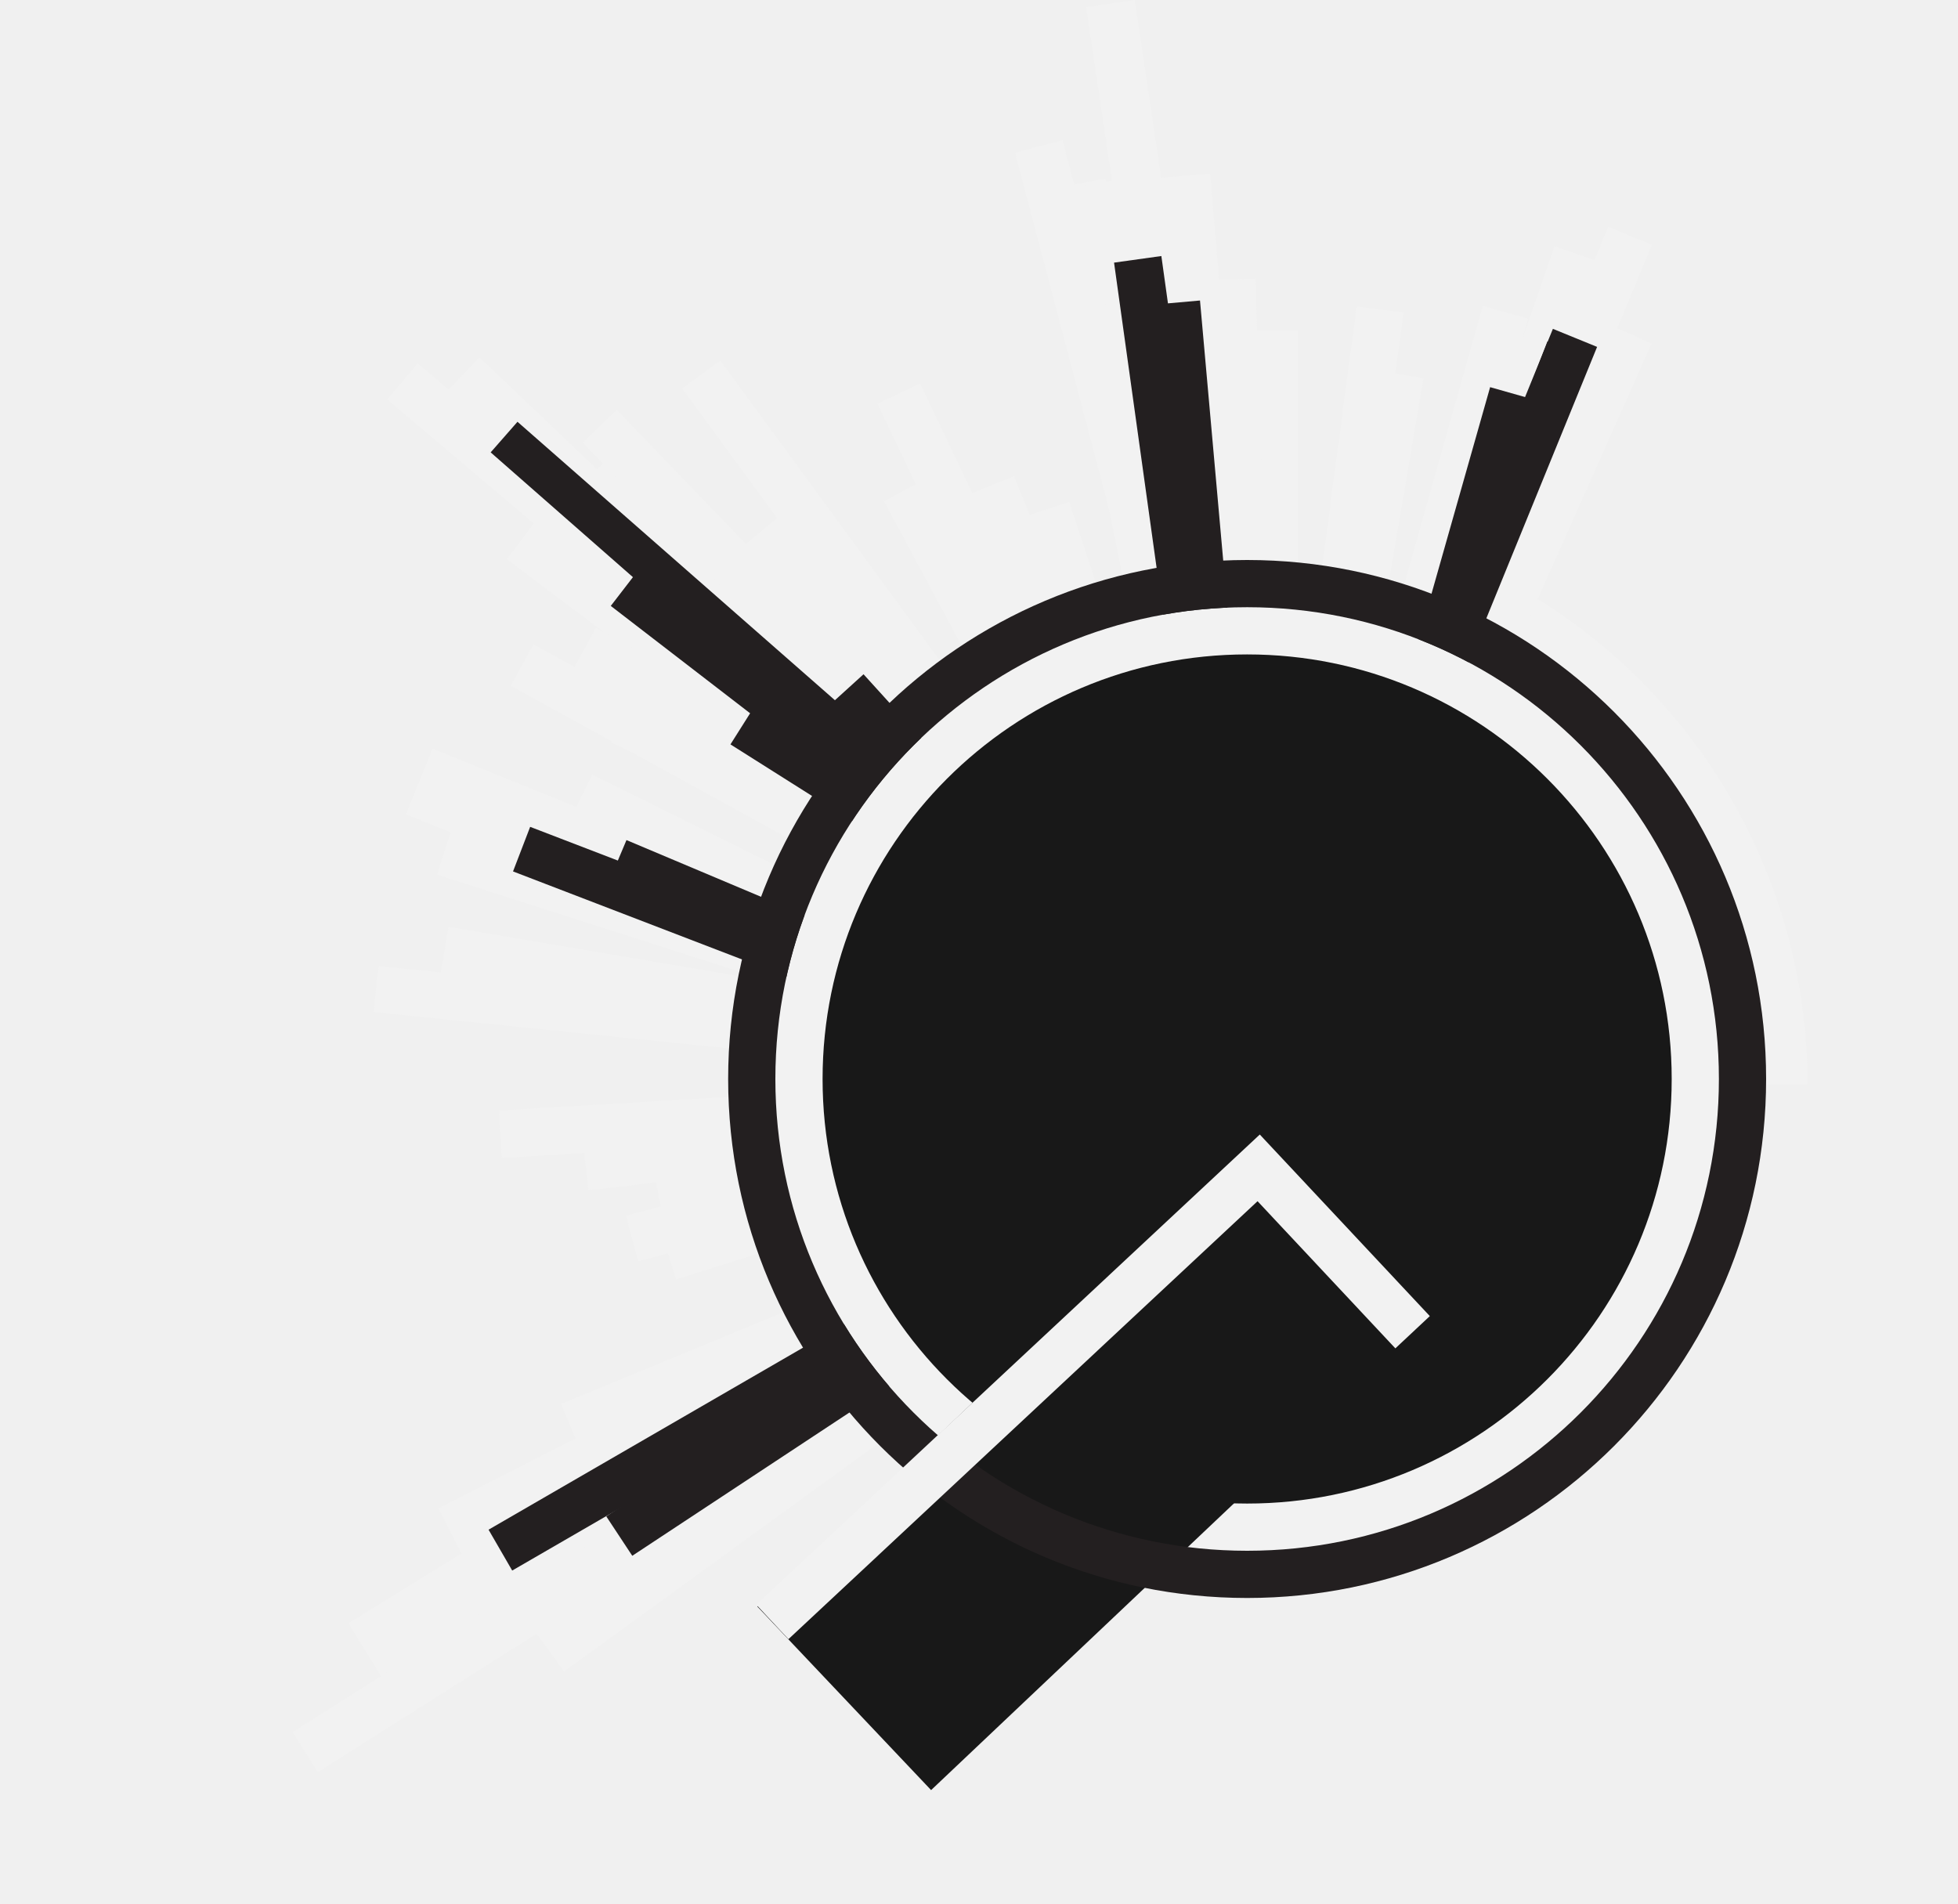
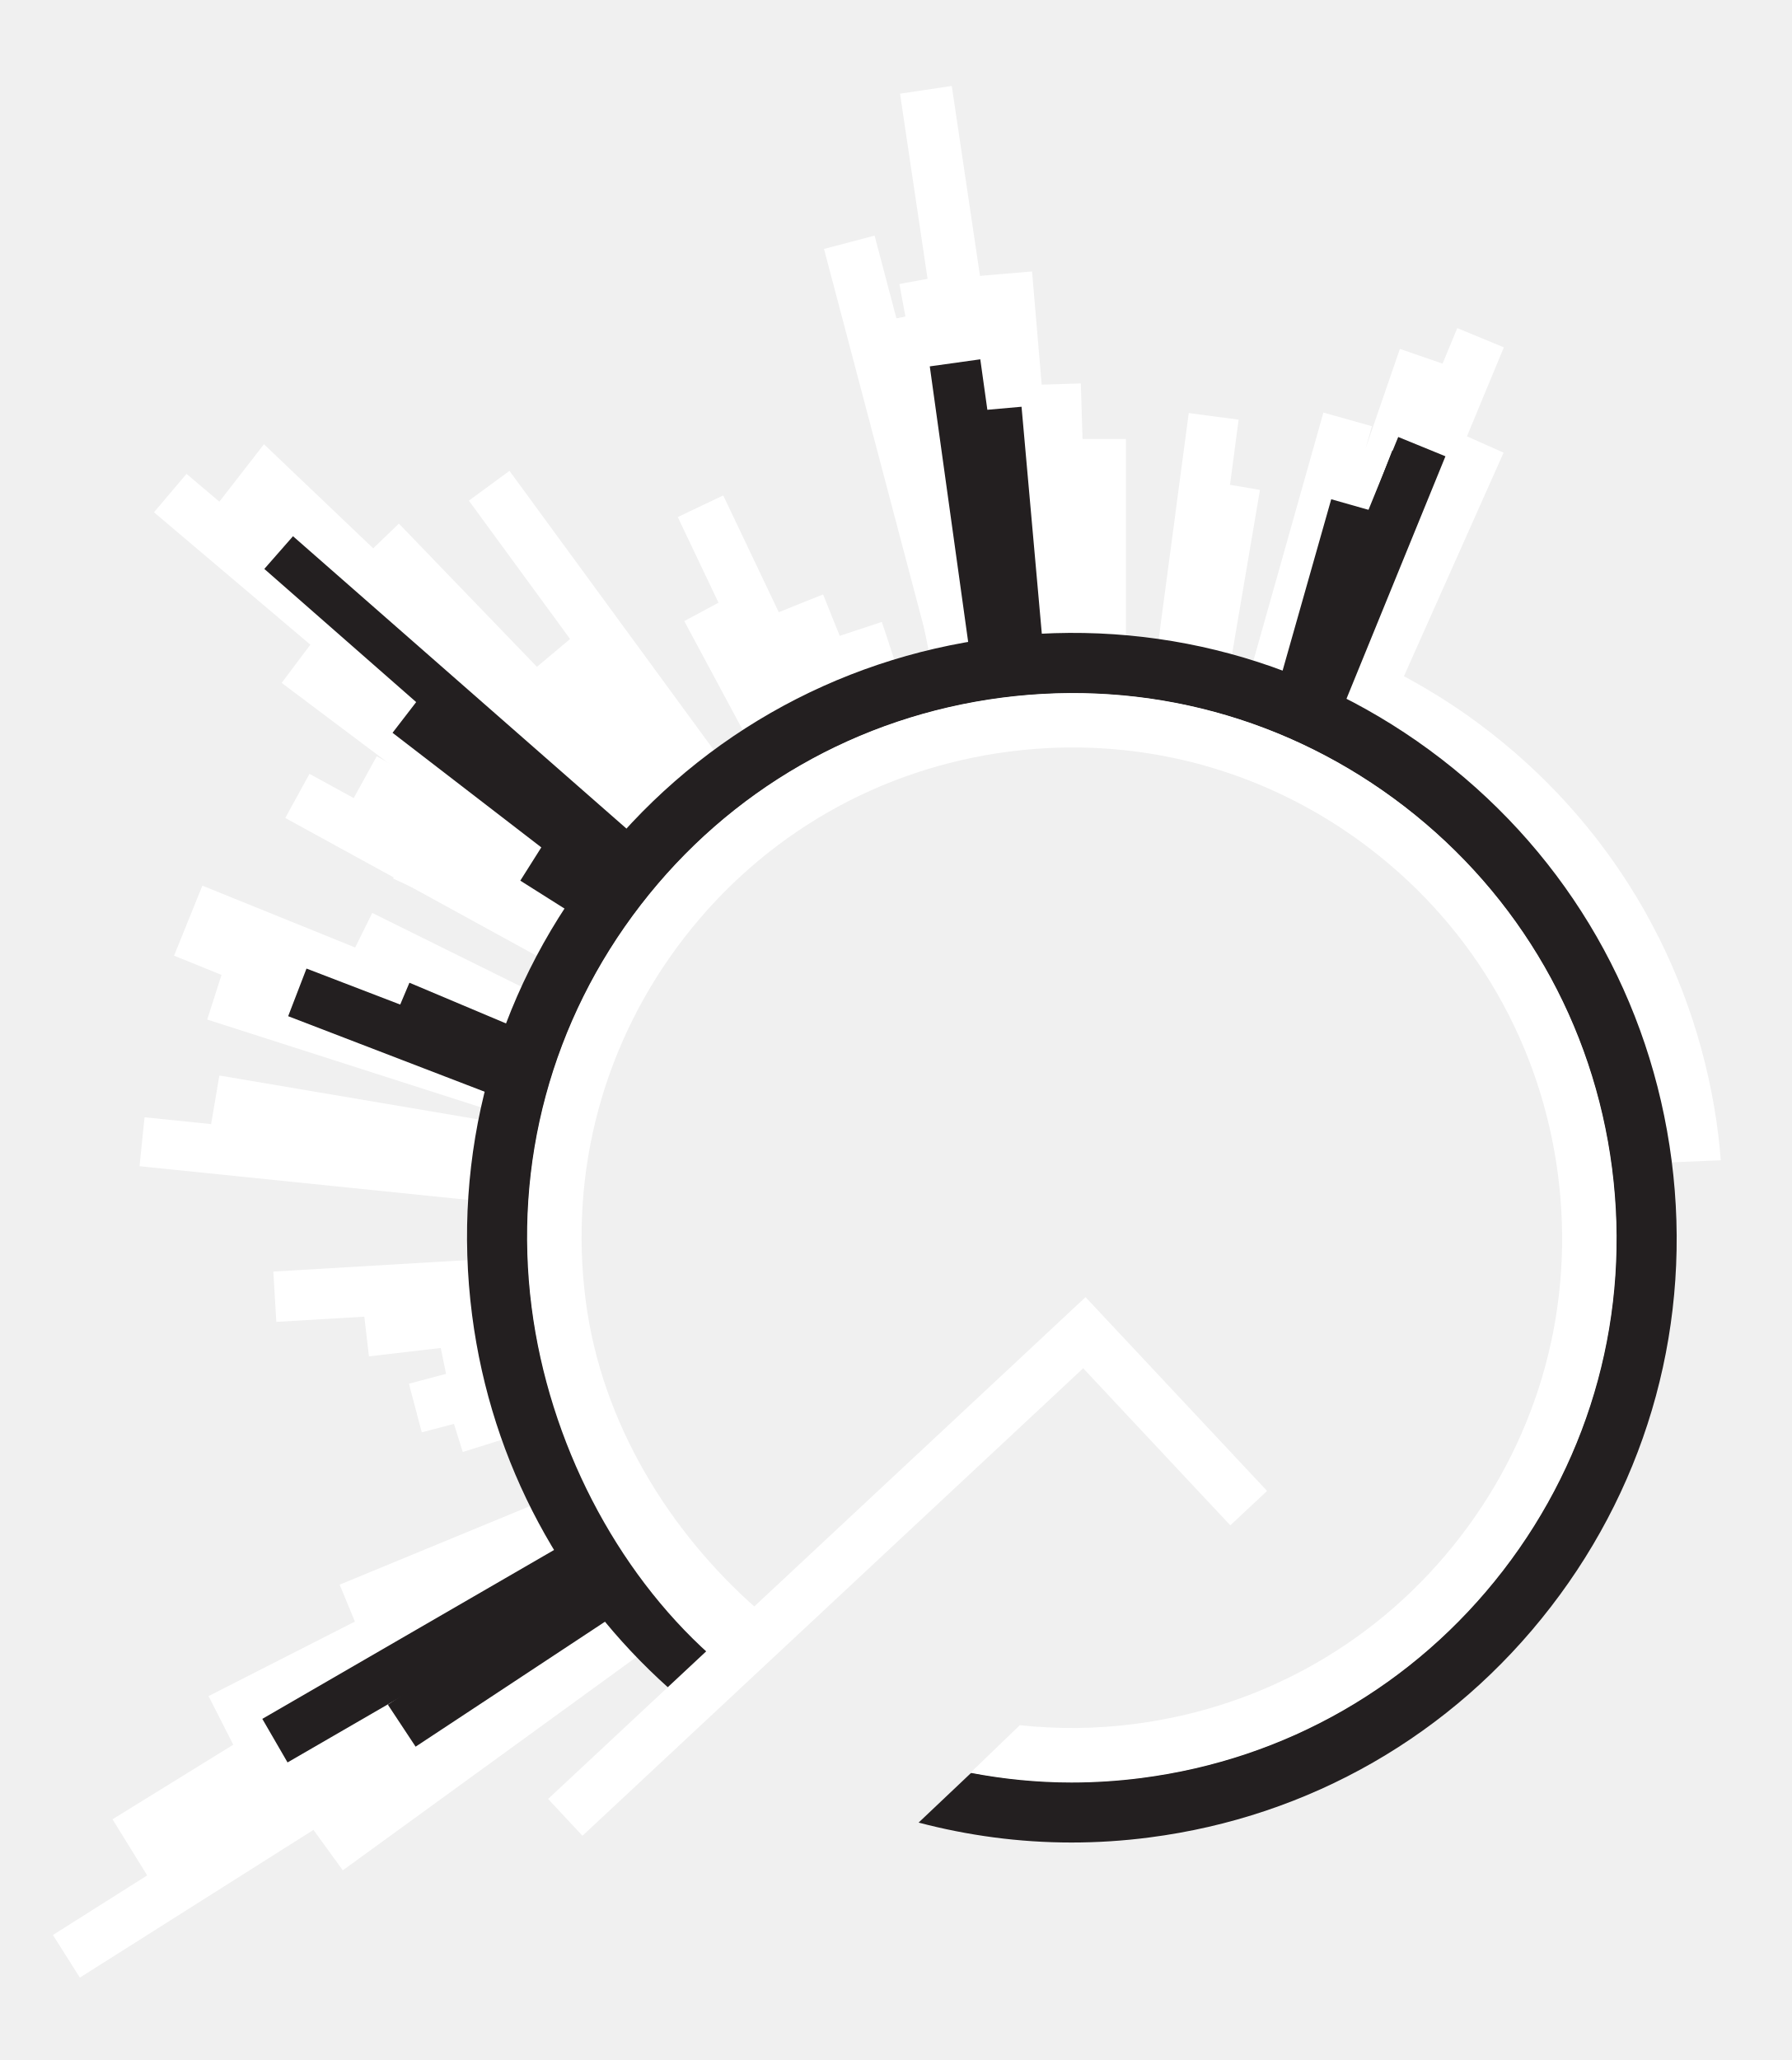
- <svg xmlns="http://www.w3.org/2000/svg" viewBox="0 0 180 175">
-   <defs>
-     <style>cls-10,.cls-11,.cls-12,.cls-13,.cls-6,.cls-7,.cls-8,.cls-9{fill:none;}.cls-10,.cls-11,.cls-13,.cls-14,.cls-6,.cls-8{stroke:#F2F2F2;}.cls-12,.cls-14,.cls-6{stroke-width:4.34px;}.cls-12,.cls-7,.cls-9{stroke:#231f20;}.cls-7{stroke-width:3.74px;}.cls-8{stroke-width:4.51px;}.cls-9{stroke-width:4.39px;}.cls-10{stroke-width:6.51px;}.cls-11{stroke-width:4.24px;}.cls-13{stroke-width:4.33px;}.cls-14,.cls-15{fill:#181818;}</style>
-   </defs>
-   <g id="Layer_2" data-name="Layer 2">
-     <g id="Layer_1-2" data-name="Layer 1">
-       <path class="cls-6" d="M164,99.68a50.36,50.36,0,0,0-26-44.07" />
-       <polyline class="cls-6" points="117.14 104.09 117.14 30.4 117.14 104.09 117.14 104.09 138.4 28.71 117.14 104.09 117.14 104.09 149.85 30.7 117.14 104.09 144.95 23.35 117.14 104.09 117.14 104.09" />
-       <line class="cls-6" x1="115.68" y1="104.09" x2="42.58" y2="34.42" />
-       <path class="cls-7" d="M115.63,105.49,144,32.06Z" />
-       <line class="cls-6" x1="115.68" y1="104.09" x2="113.25" y2="25.68" />
-       <line class="cls-6" x1="115.68" y1="104.09" x2="55.13" y2="42.91" />
-       <line class="cls-8" x1="115.68" y1="104.09" x2="98.93" y2="20.14" />
-       <polyline class="cls-6" points="116.64 105.49 126.87 28.45 116.64 105.49 128.72 34.42" />
-       <line class="cls-6" x1="115.68" y1="104.09" x2="149.85" y2="21.68" />
-       <line class="cls-9" x1="144.79" y1="31.06" x2="127.88" y2="72.5" />
-       <line class="cls-9" x1="139.1" y1="36.19" x2="129.88" y2="68.68" />
-       <line class="cls-8" x1="99.41" y1="16.84" x2="115.68" y2="103.09" />
-       <path class="cls-10" d="M92.78,93.84,53,74.13M92.78,93.84l-54.24-22m54.24,22L41.17,77.3" />
-       <path class="cls-11" d="M104.37,98.06,40.88,87.3m63.49,10.76-69.8-7.14" />
-       <path class="cls-10" d="M92.7,115.62,52.83,132.07M92.7,115.62,41.78,141.56M92.7,115.62,33.74,152" />
-       <path class="cls-6" d="M28.06,161.07l76.66-48.48L50.58,151.9" />
-       <path class="cls-6" d="M114,99,60.55,109.92M114,99,58.11,113.85M114,99l-52.5,16.54" />
-       <path class="cls-12" d="M88.76,117.75,46,142.5Z" />
-       <line class="cls-12" x1="56.93" y1="141.21" x2="92.35" y2="117.84" />
-       <path class="cls-6" d="M46,104.27l67.24-4-59.39,7" />
-       <path class="cls-6" d="M108.38,94.43,55.13,39.18m53.25,55.25L70.08,48.75m38.3,45.68-43.91-60" />
-       <path class="cls-6" d="M104.29,92,37,35.06m67.29,57L47.9,49.67M104.29,92,60.84,64.08m43.45,28L48,61.14" />
-       <path class="cls-13" d="M109.85,90.51,53.69,48.16m56.16,42.35L66.58,62.57m43.27,27.94L53.74,59.62m56.11,30.89L57.1,66.29" />
-       <path class="cls-7" d="M98.93,86.3,57.29,54.22M98.93,86.3,68.15,66.85M98.93,86.3,72.63,63.24,46.34,40.18M98.93,86.3,78,63.24" />
-       <path class="cls-6" d="M115.63,105.49,83.18,45.05m32.45,60.44-33-69.3m33,69.3L91.21,44.59m24.42,60.9L96.23,46.83" />
-       <path class="cls-8" d="M115.07,87.65,109,16.16m6.09,71.49L102.08.33m13,87.32L102,16.65m13.06,71L95.49,13.46" />
-       <polyline class="cls-9" points="56.74 79.25 115.68 104.09 47.95 78.06" />
-       <path class="cls-9" d="M108.13,27.82l5.32,59.57-8.86-63.55" />
-       <circle class="cls-14" cx="114.65" cy="99.19" r="41.2" />
-       <rect class="cls-15" x="68.92" y="122.71" width="63.43" height="23.24" transform="translate(-64.79 105.95) rotate(-43.43)" />
-       <circle class="cls-12" cx="114.65" cy="99.19" r="45.54" />
-       <path class="cls-6" d="M71,149.1l44.71-41.74,14.15,15.11" />
+ <svg xmlns="http://www.w3.org/2000/svg" version="1.1" id="dmMain" x="0px" y="0px" viewBox="0 0 348 400" style="enable-background:new 0 0 348 400;" xml:space="preserve">
+   <style type="text/css">
+ 	.st0{fill:#FFFFFF;}
+ 	.st1{fill:#231F20;}
+ </style>
+   <g id="logo">
+     <g id="skyParts">
+       <g id="backs">
+         <path class="st0" d="M175.83,61.49l-1.17-6.34l5.47-1.01l-5.35-35.95l10.05-1.5l5.48,36.88l10.11-0.86l6.82,80.1     c-4.25,0.04-8.55,0.3-12.87,0.86c-3.82,0.49-7.58,1.2-11.28,2.08l-23.07-87.41l9.82-2.59l4.25,16.09L175.83,61.49z" />
+         <path class="st0" d="M145.27,154.73l-46.33-63.3l-7.89,5.78l19.66,26.87l-6.44,5.4l-26.81-27.81l-7.04,6.79l58.97,61.18     C134.21,164.08,139.53,159.1,145.27,154.73z" />
+         <path class="st0" d="M132.88,120.6l16.06,29.91c8.57-5.66,17.92-10.04,27.84-13.04l-5.53-16.71l-8.18,2.71l-3.23-8.05l-8.61,3.45     L140.45,96.2l-8.83,4.2l7.91,16.63L132.88,120.6z" />
+         <path class="st0" d="M60.1,150.26l-4.7,8.57l57.51,31.53c2.88-5.46,6.22-10.72,10.07-15.71c1.44-1.86,2.94-3.65,4.48-5.4     L36.22,92.01l-6.32,7.46l30.37,25.71l-5.57,7.42l34.06,25.58l-3.7,5.76L60.1,150.26z" />
+         <path class="st0" d="M112.4,187.15c2.47-4.32,5.23-8.5,8.32-12.5c2.92-3.79,6.08-7.33,9.42-10.65l-56.51-42.62l-5.88,7.79     l33.95,25.6l-3.71,5.75l-24.83-13.67l-4.71,8.55l11.86,6.53l-3.97,8.66L112.4,187.15z" />
+         <path class="st0" d="M211.7,132.85l-1.81-58.4l-9.77,0.3l1.8,58.24C205.2,132.8,208.46,132.75,211.7,132.85z" />
+         <path class="st0" d="M237.58,136.91l7.1-41.78l-5.82-0.99l1.68-12.65l-9.69-1.29l-7.14,53.74     C228.43,134.63,233.06,135.61,237.58,136.91z" />
+         <path class="st0" d="M264.77,148.96l27.22-61.06l-8.93-3.98l-26.85,60.24C259.14,145.63,261.99,147.24,264.77,148.96z" />
+         <path class="st0" d="M255.92,144.02l25.18-73.08l-9.25-3.19l-6.67,19.36l1.23-4.35L257,80.11l-16.29,57.75     C245.95,139.54,251.04,141.59,255.92,144.02z" />
+         <path class="st0" d="M218.65,133.32V85.24h-9.78v47.57C212.16,132.83,215.42,133,218.65,133.32z" />
+         <path class="st0" d="M259.51,145.91l32.53-78.46L283,63.71l-32.3,77.9C253.71,142.91,256.64,144.35,259.51,145.91z" />
+         <path class="st0" d="M102.88,218.05c1.6-7.58,4.04-14.96,7.26-22.05l-37.85-18.73l-3.32,6.71L39.3,171.97l-5.5,13.6l9.22,3.73     l-2.78,8.67L102.88,218.05z" />
+         <path class="st0" d="M102.69,219.02L42.6,208.84l-1.6,9.42l0.16,0.03l-13.09-1.34l-0.97,9.5l73.66,7.54     C101.05,228.94,101.7,223.94,102.69,219.02z" />
+         <path class="st0" d="M101.81,256.37l-16.62,3.38l1.43,7.02l-7.21,1.91l2.5,9.45l6.24-1.65l1.72,5.46l16.99-5.35     C104.55,270.09,102.85,263.33,101.81,256.37z" />
+         <path class="st0" d="M101.46,254.12c-0.43-3.35-0.69-6.69-0.82-10.02l-47.56,2.81l0.58,9.76l17.09-1.01l0.9,7.71l30.7-3.59     C102.01,257.91,101.71,256.03,101.46,254.12z" />
+         <path class="st0" d="M122.15,304.99L10.28,375.73l5.23,8.27l45.36-28.68l5.7,7.85l65.04-47.24     C128.19,312.48,125.04,308.83,122.15,304.99z" />
+         <path class="st0" d="M112.01,288.7l-46.05,19l2.96,7.17L40.5,329.34l4.8,9.44l-23.45,14.48l7.71,12.48L124,307.41     C119.35,301.6,115.34,295.33,112.01,288.7z" />
+         <path class="st0" d="M192.23,134l-14.55-72.88l-9.96,1.99l14.54,72.85C185.53,135.16,188.85,134.5,192.23,134z" />
+         <path class="st0" d="M122.98,174.65c2.99-3.87,6.22-7.49,9.64-10.87L51.26,86.26l-9,11.59l80.66,76.87     C122.94,174.7,122.96,174.67,122.98,174.65z" />
+       </g>
+       <g id="fronts">
+         <path class="st1" d="M257.31,144.74l20.95-54.24l-7.87-3.04l-20.74,53.71C252.24,142.26,254.8,143.45,257.31,144.74z" />
+         <path class="st1" d="M107.39,202.57l-27.88-11.75l-1.79,4.24l-18.2-6.99l-3.56,9.25l47.48,18.25     C104.49,211.16,105.79,206.81,107.39,202.57z" />
+         <path class="st1" d="M116.09,296.05l-65.15,37.71l4.9,8.46l65.71-38.03C119.6,301.56,117.78,298.85,116.09,296.05z" />
+         <path class="st1" d="M119.74,301.69L75.32,331l5.39,8.16l45.01-29.7C123.6,306.96,121.61,304.37,119.74,301.69z" />
+         <path class="st1" d="M105.12,164.54l-4.08,6.46l16.96,10.71c1.57-2.4,3.21-4.77,4.98-7.07c3.39-4.39,7.08-8.47,11.02-12.24     l-5.42-5.96l-5.89,5.36L56.9,104.12l-5.57,6.35l29.49,25.86l-4.59,5.96L105.12,164.54z" />
+         <path class="st1" d="M194.38,133.67c2.96-0.38,5.9-0.61,8.82-0.74l-4.82-53.95l-6.64,0.59l-1.37-9.8l-9.81,1.37l8.82,63.31     C191.04,134.15,192.71,133.88,194.38,133.67z" />
+         <path class="st1" d="M257.7,144.95l23-56.35l-9.17-3.75l-22.83,55.93C251.77,142.03,254.78,143.42,257.7,144.95z" />
+         <path class="st1" d="M255.51,143.83l12.54-44.18l-9.53-2.71l-12.17,42.88C249.47,141.02,252.52,142.36,255.51,143.83z" />
+       </g>
+     </g>
+     <g id="base">
+       <path id="fTail" class="st0" d="M332.9,215.02c-5.28-30.92-22.28-57.94-47.88-76.07c-4.09-2.9-8.34-5.48-12.69-7.81l-4.91,10.67    c3.7,2.01,7.32,4.25,10.81,6.73c23.04,16.32,38.34,40.63,43.09,68.46c0.5,2.93,0.85,5.85,1.1,8.78l11.75-0.48    C333.9,221.87,333.49,218.45,332.9,215.02z" />
+       <path id="crc" class="st1" d="M324.62,225.32c-4.02-31.11-19.9-58.8-44.74-77.96c-24.84-19.16-55.65-27.49-86.76-23.49    c-31.11,4.02-58.8,19.9-77.96,44.74c-19.16,24.84-27.5,55.65-23.48,86.76c3.75,29.03,17.87,54.22,38.13,72.36l8.56-8.1    c-18.63-16.37-31.63-39.29-35.04-65.76c-3.61-28,3.89-55.73,21.13-78.09c17.24-22.35,42.16-36.65,70.16-40.27    c4.6-0.59,9.18-0.89,13.75-0.89c23.21,0,45.66,7.61,64.34,22.02c22.35,17.24,36.65,42.16,40.27,70.16    c3.61,28-3.89,55.73-21.13,78.08c-17.24,22.35-42.16,36.66-70.16,40.27c-11.3,1.46-22.41,1.05-33.04-0.96l-10.26,9.71    c9.54,2.51,19.49,3.87,29.69,3.87c4.99,0,10.04-0.32,15.11-0.98c31.11-4.01,58.79-19.91,77.95-44.74    C320.3,287.25,328.64,256.43,324.62,225.32z" />
+       <polygon id="chck" class="st0" points="113.11,356.46 106.44,349.31 210.81,251.87 246.06,289.5 238.92,296.18 210.35,265.68       " />
+       <path id="nnr-crc" class="st0" d="M313.05,226.82c-3.62-28.02-17.93-52.95-40.3-70.21c-22.37-17.25-50.11-24.76-78.14-21.15    c-28.02,3.62-52.95,17.93-70.21,40.3s-24.77,50.12-21.15,78.14c3.37,26.14,16.38,51.09,34.63,67.43l9.02-9.02    c-16.77-14.75-30.09-35.93-33.16-59.77c-3.26-25.22,3.5-50.19,19.03-70.33c15.53-20.13,37.97-33.01,63.19-36.27    c4.14-0.53,8.27-0.8,12.38-0.8c20.91,0,41.12,6.85,57.95,19.83c20.13,15.53,33.01,37.97,36.27,63.19    c3.26,25.22-3.5,50.19-19.03,70.32c-15.53,20.13-37.97,33.01-63.19,36.27c-7.56,0.98-15.03,1.02-22.3,0.24l-9.59,9.24    c6.39,1.22,12.95,1.89,19.63,1.89c4.49,0,9.04-0.29,13.61-0.88c28.02-3.62,52.95-17.93,70.21-40.29    C309.15,282.59,316.66,254.83,313.05,226.82z" />
    </g>
  </g>
</svg>
